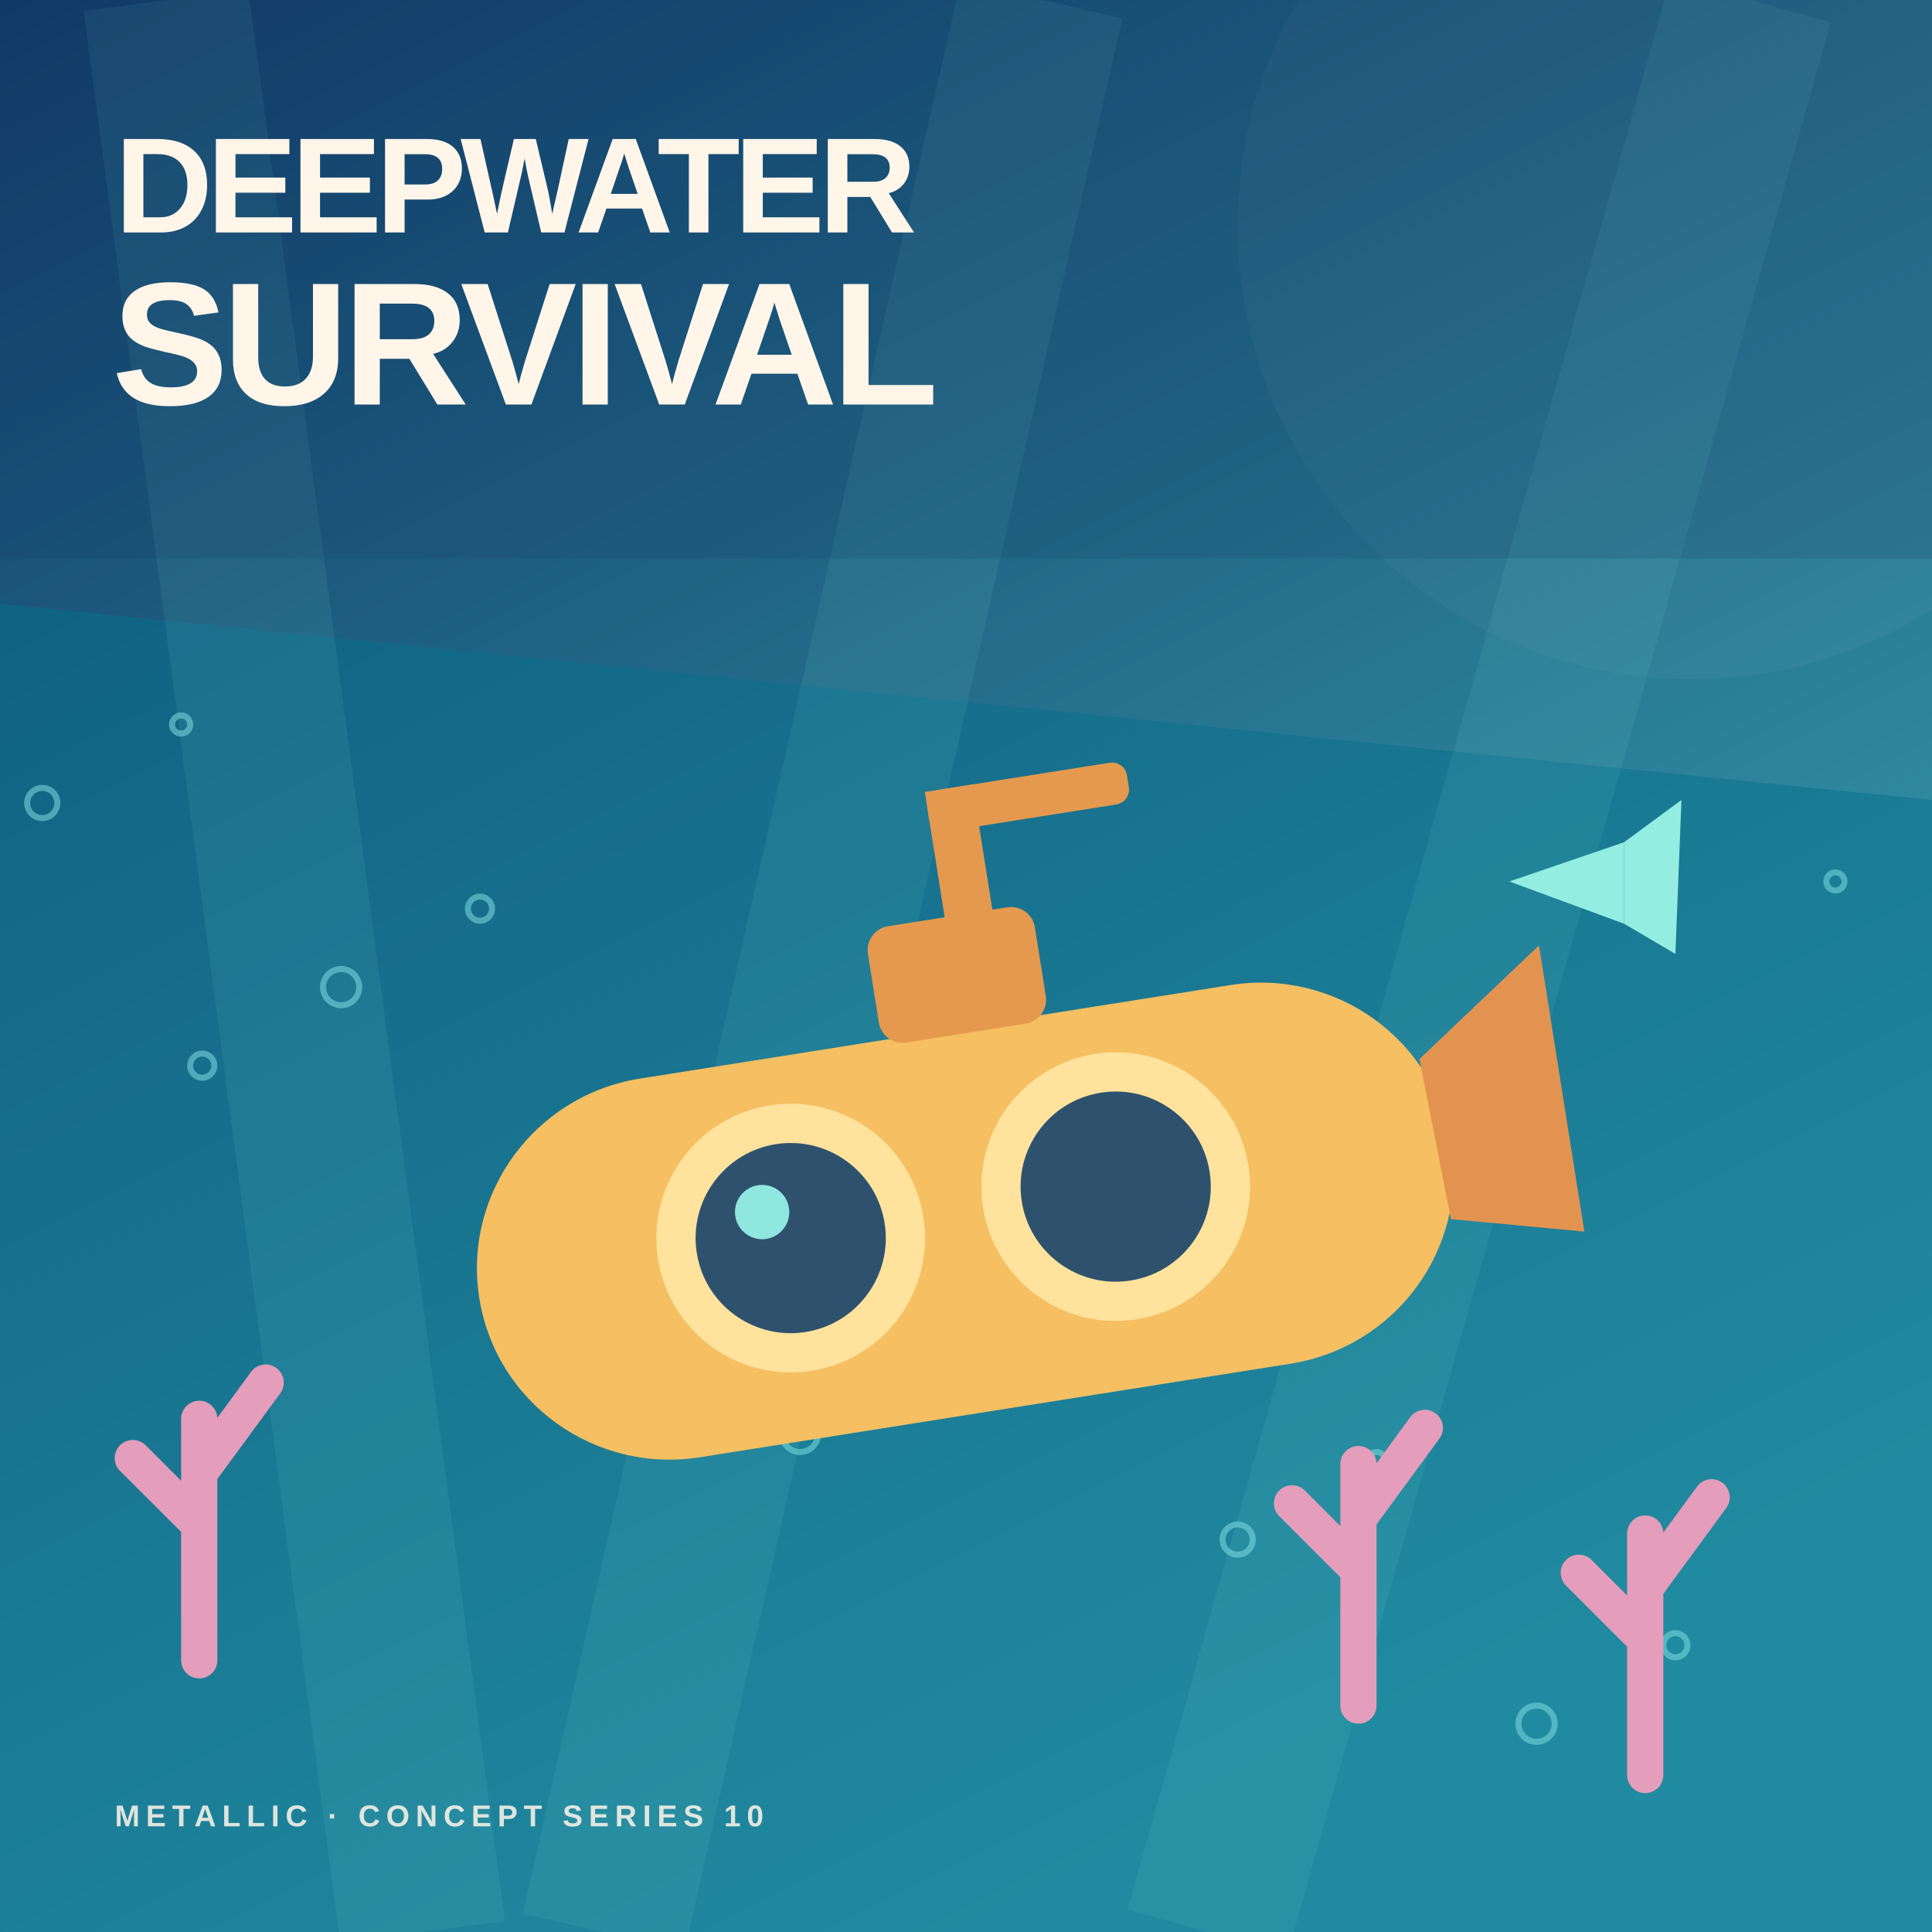
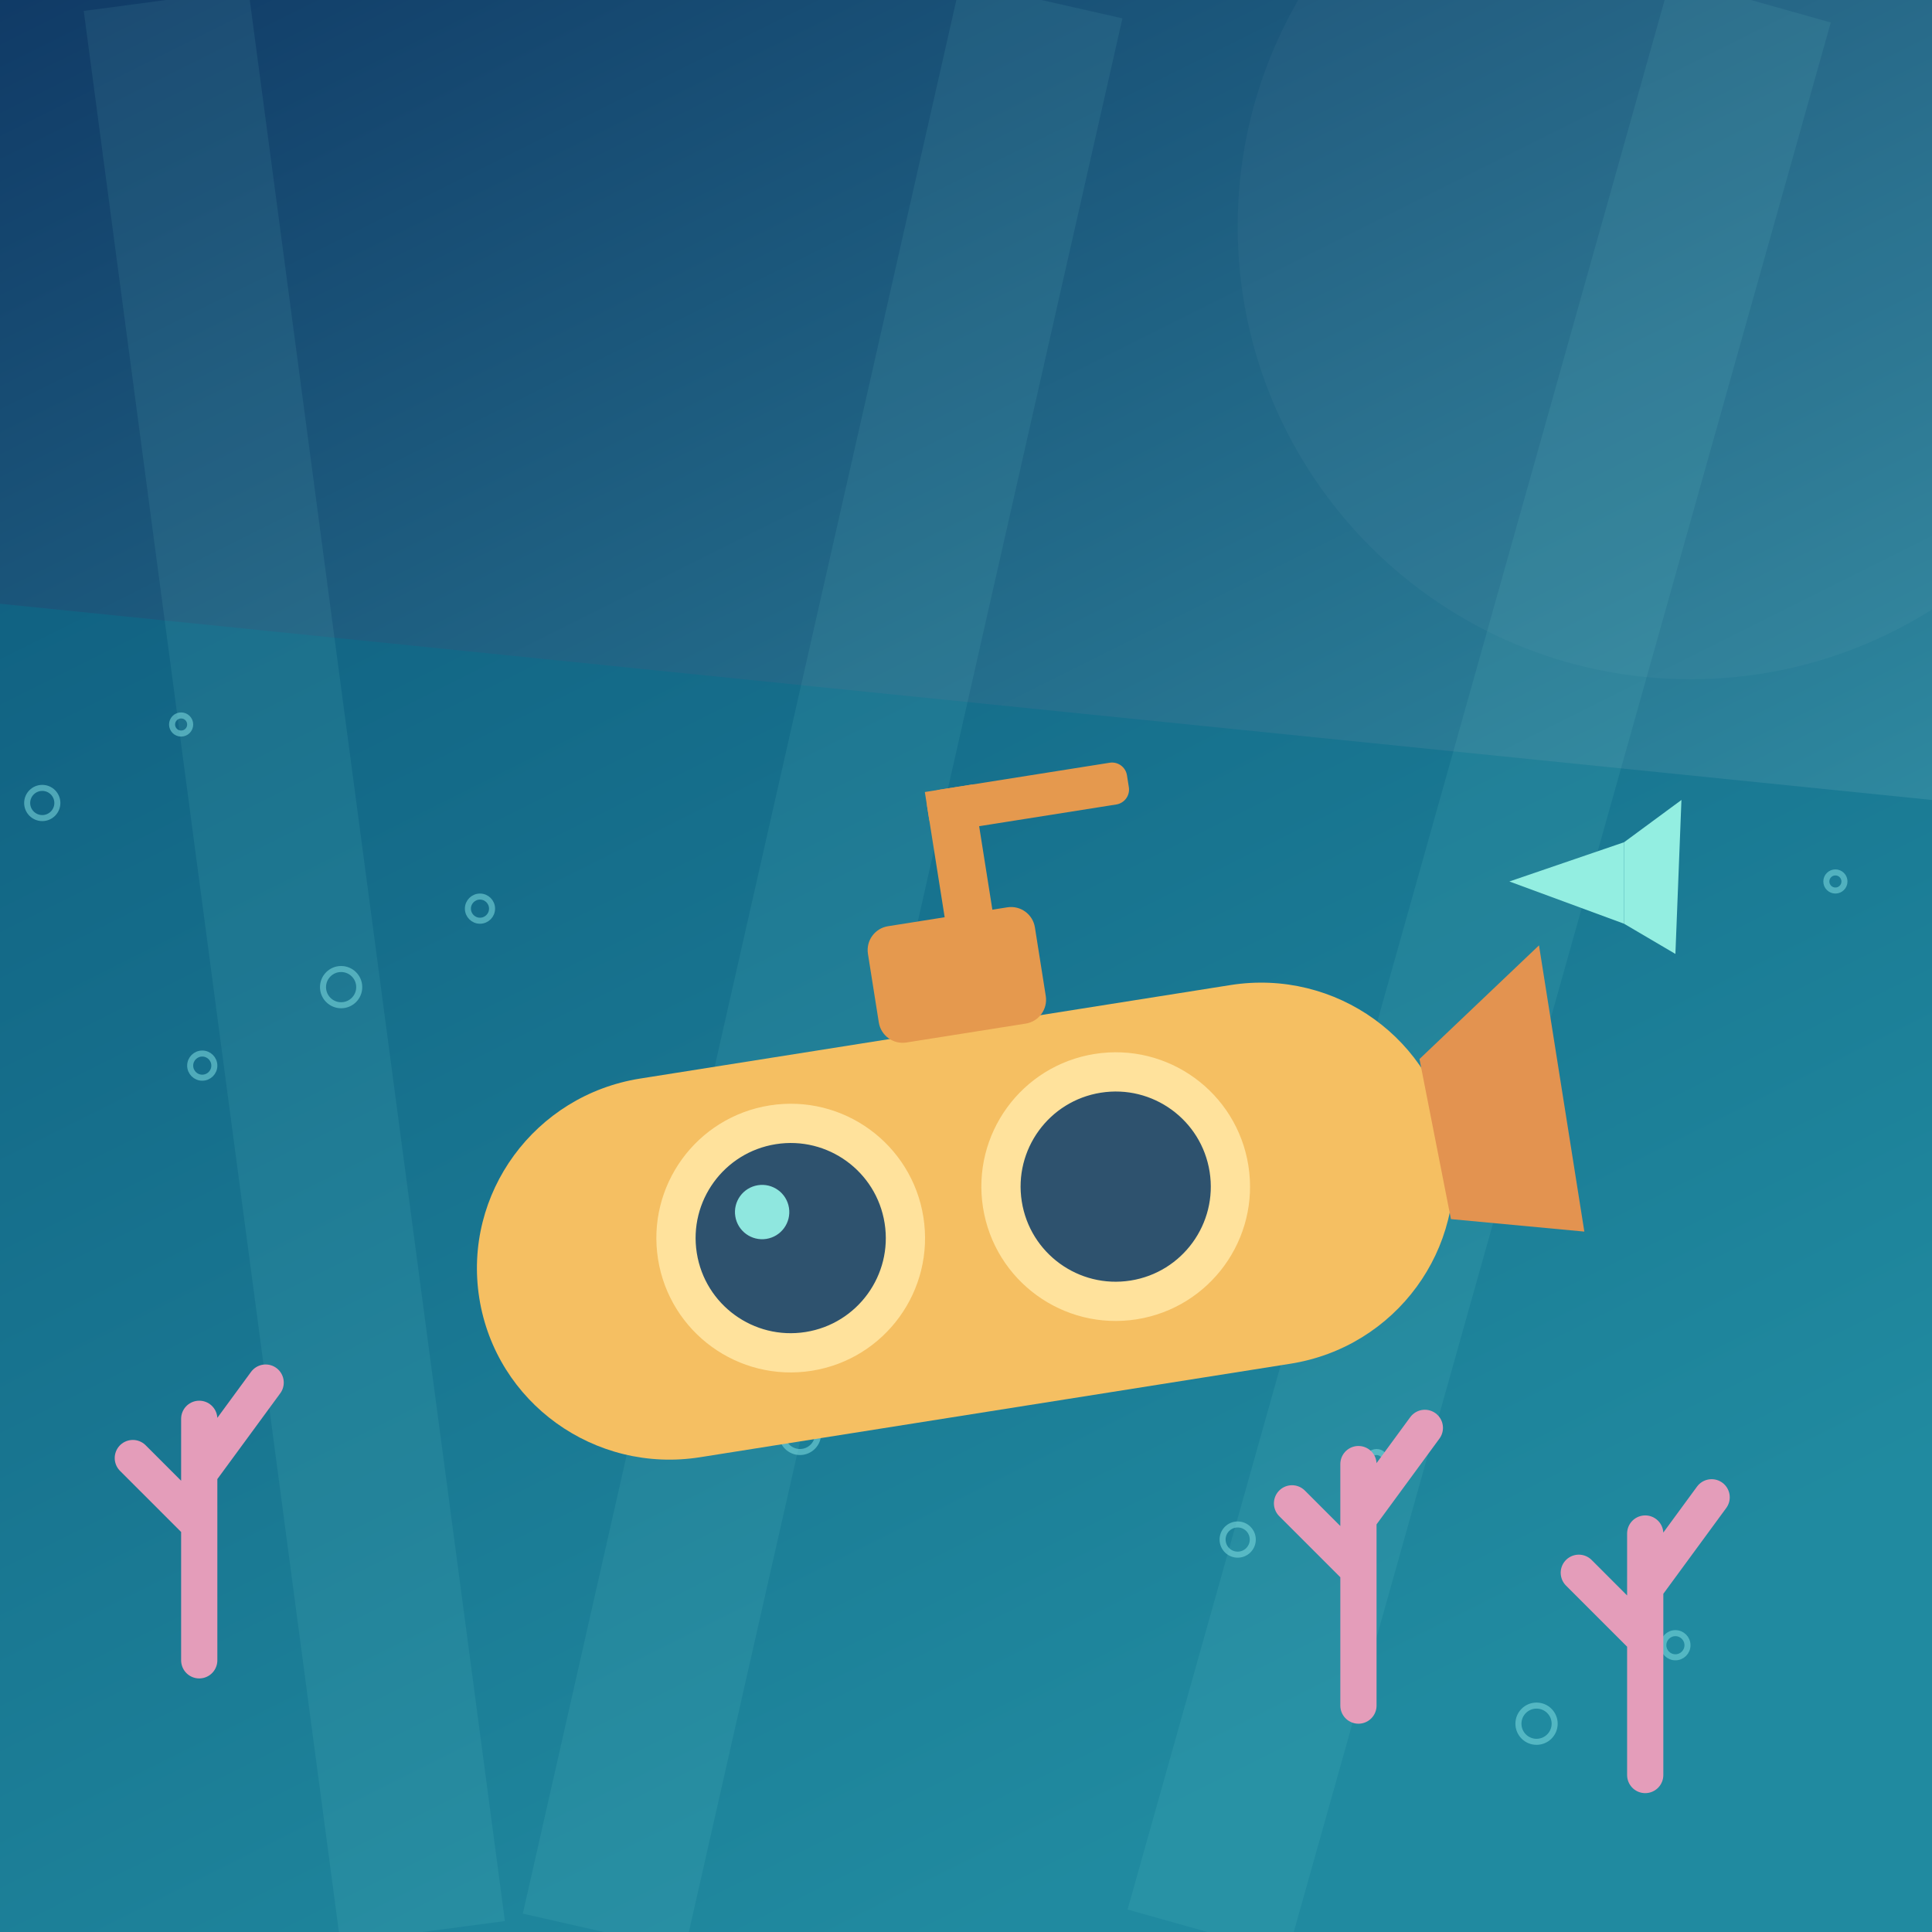
<svg xmlns="http://www.w3.org/2000/svg" viewBox="0 0 640 640" width="640" height="640">
  <defs>
    <linearGradient id="sky" x2=".5" y2="1">
      <stop stop-color="#103a66" />
      <stop offset="1" stop-color="#39a5b4" />
    </linearGradient>
    <radialGradient id="portal">
      <stop stop-color="#ffd1fb" />
      <stop offset=".5" stop-color="#b08cf7" />
      <stop offset="1" stop-color="#6052b1" />
    </radialGradient>
  </defs>
  <rect width="640" height="640" fill="url(#sky)" />
  <circle cx="560" cy="75" r="150" fill="#ffffff" opacity=".035" />
  <polygon points="0,200 640,265 640,640 0,640" fill="#086f8c" opacity=".5" />
  <path d="M55 0L140 640M345 0L200 640M580 0L400 640" stroke="#8cf0e3" stroke-width="55" opacity=".08" />
  <circle cx="60" cy="240" r="3" fill="none" stroke="#7edce0" stroke-width="2" opacity=".55" />
  <circle cx="159" cy="301" r="4" fill="none" stroke="#7edce0" stroke-width="2" opacity=".55" />
  <circle cx="258" cy="362" r="5" fill="none" stroke="#7edce0" stroke-width="2" opacity=".55" />
  <circle cx="357" cy="423" r="6" fill="none" stroke="#7edce0" stroke-width="2" opacity=".55" />
  <circle cx="456" cy="484" r="3" fill="none" stroke="#7edce0" stroke-width="2" opacity=".55" />
  <circle cx="555" cy="545" r="4" fill="none" stroke="#7edce0" stroke-width="2" opacity=".55" />
  <circle cx="14" cy="266" r="5" fill="none" stroke="#7edce0" stroke-width="2" opacity=".55" />
  <circle cx="113" cy="327" r="6" fill="none" stroke="#7edce0" stroke-width="2" opacity=".55" />
  <circle cx="212" cy="388" r="3" fill="none" stroke="#7edce0" stroke-width="2" opacity=".55" />
  <circle cx="311" cy="449" r="4" fill="none" stroke="#7edce0" stroke-width="2" opacity=".55" />
  <circle cx="410" cy="510" r="5" fill="none" stroke="#7edce0" stroke-width="2" opacity=".55" />
  <circle cx="509" cy="571" r="6" fill="none" stroke="#7edce0" stroke-width="2" opacity=".55" />
  <circle cx="608" cy="292" r="3" fill="none" stroke="#7edce0" stroke-width="2" opacity=".55" />
  <circle cx="67" cy="353" r="4" fill="none" stroke="#7edce0" stroke-width="2" opacity=".55" />
  <circle cx="166" cy="414" r="5" fill="none" stroke="#7edce0" stroke-width="2" opacity=".55" />
  <circle cx="265" cy="475" r="6" fill="none" stroke="#7edce0" stroke-width="2" opacity=".55" />
  <g transform="translate(320 406) rotate(-9)">
    <rect x="-163" y="-65" width="326" height="127" rx="64" fill="#f5bf62" />
    <rect x="-18" y="-102" width="56" height="39" rx="8" fill="#e5994e" />
    <rect x="9" y="-144" width="16" height="45" rx="0" fill="#e5994e" />
    <rect x="9" y="-144" width="67" height="14" rx="5" fill="#e5994e" />
    <circle cx="-58" cy="-5" r="38" fill="#2e526e" stroke="#ffe29c" stroke-width="13" />
    <circle cx="51" cy="-5" r="38" fill="#2e526e" stroke="#ffe29c" stroke-width="13" />
    <circle cx="-66" cy="-15" r="9" fill="#8fe7df" />
    <polygon points="157,-31 202,-62 202,34 159,23" fill="#e39350" />
  </g>
  <path d="M66 550v-80m0 35-22-22m22 5 22-30" stroke="#e49dba" stroke-width="12" stroke-linecap="round" />
  <path d="M545 588v-80m0 35-22-22m22 5 22-30" stroke="#e49dba" stroke-width="12" stroke-linecap="round" />
  <path d="M450 565v-80m0 35-22-22m22 5 22-30" stroke="#e49dba" stroke-width="12" stroke-linecap="round" />
  <polygon points="500,292 538,279 538,306" fill="#93eee1" />
  <polygon points="538,279 557,265 555,316 538,306" fill="#93eee1" />
-   <rect width="640" height="185" fill="#103a66" opacity=".18" />
-   <g fill="#fff6e9" font-family="Segoe UI,Arial,sans-serif" font-weight="950" letter-spacing="-2">
-     <text x="38" y="77" font-size="45">DEEPWATER</text>
-     <text x="37" y="134" font-size="58">SURVIVAL</text>
-   </g>
-   <g font-family="Segoe UI,Arial,sans-serif" font-weight="700" letter-spacing="2" font-size="10" fill="#fff6e9" opacity=".85">
-     <text x="38" y="605">METALLIC · CONCEPT SERIES 10</text>
-   </g>
</svg>
